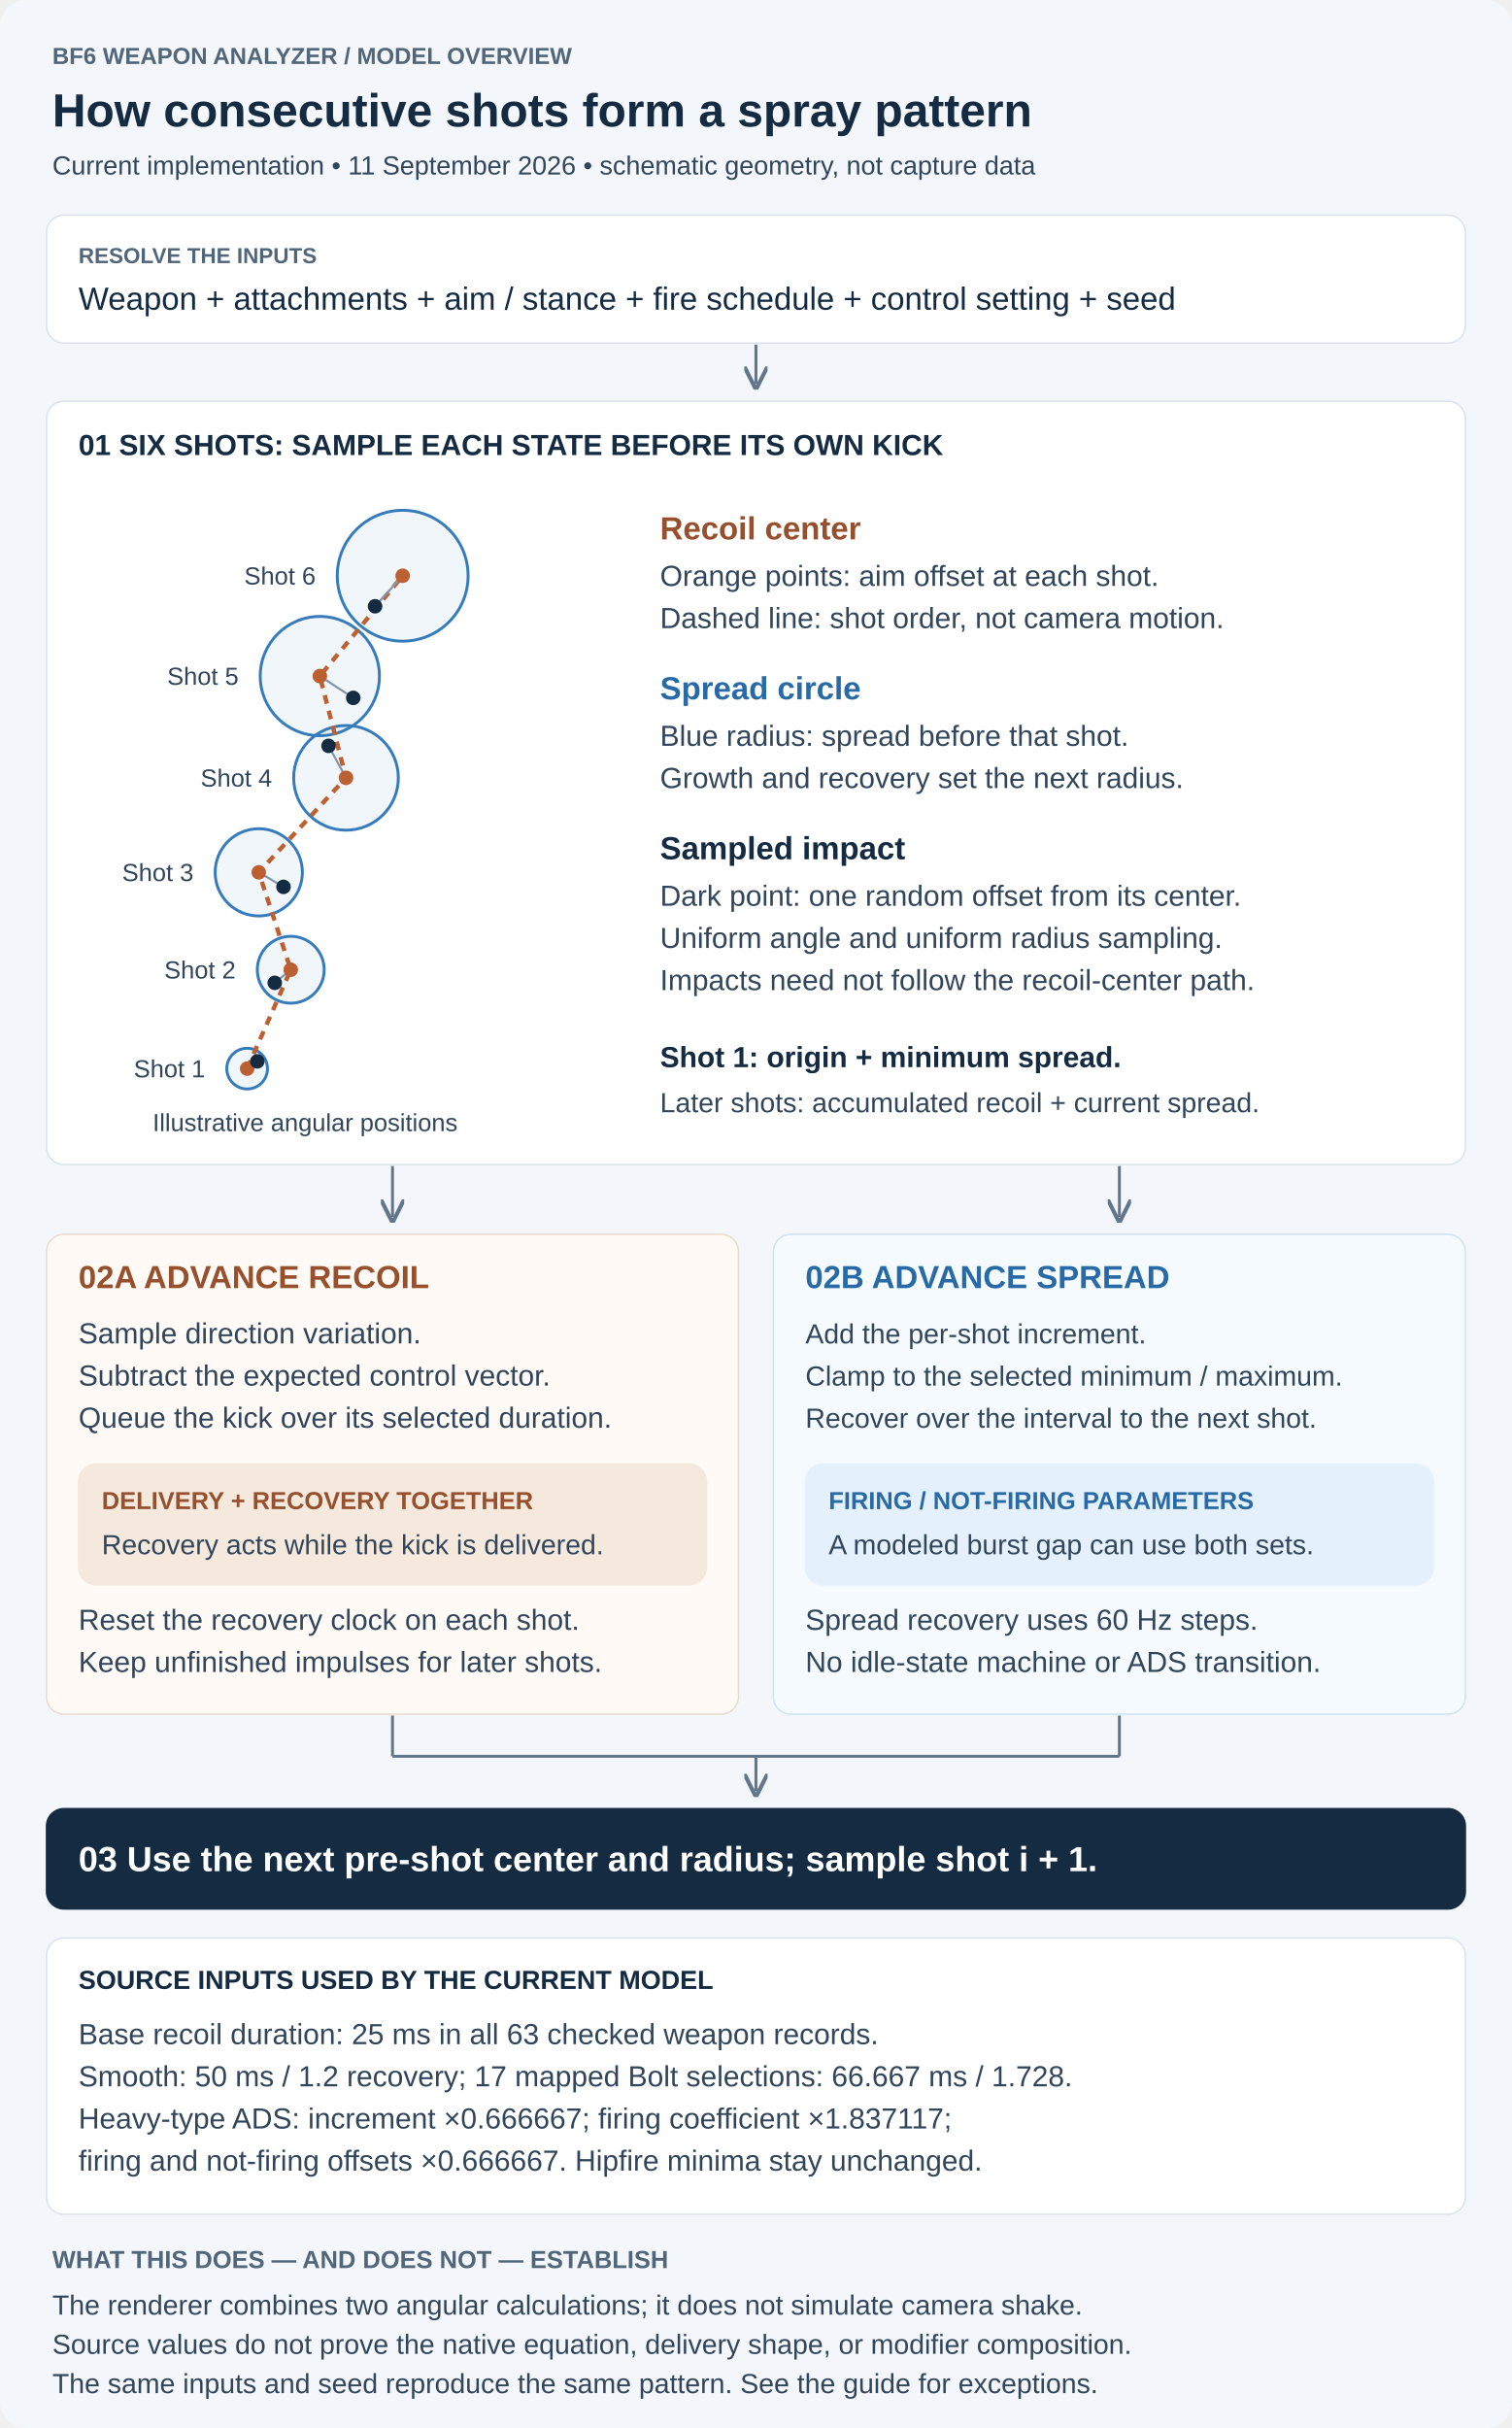
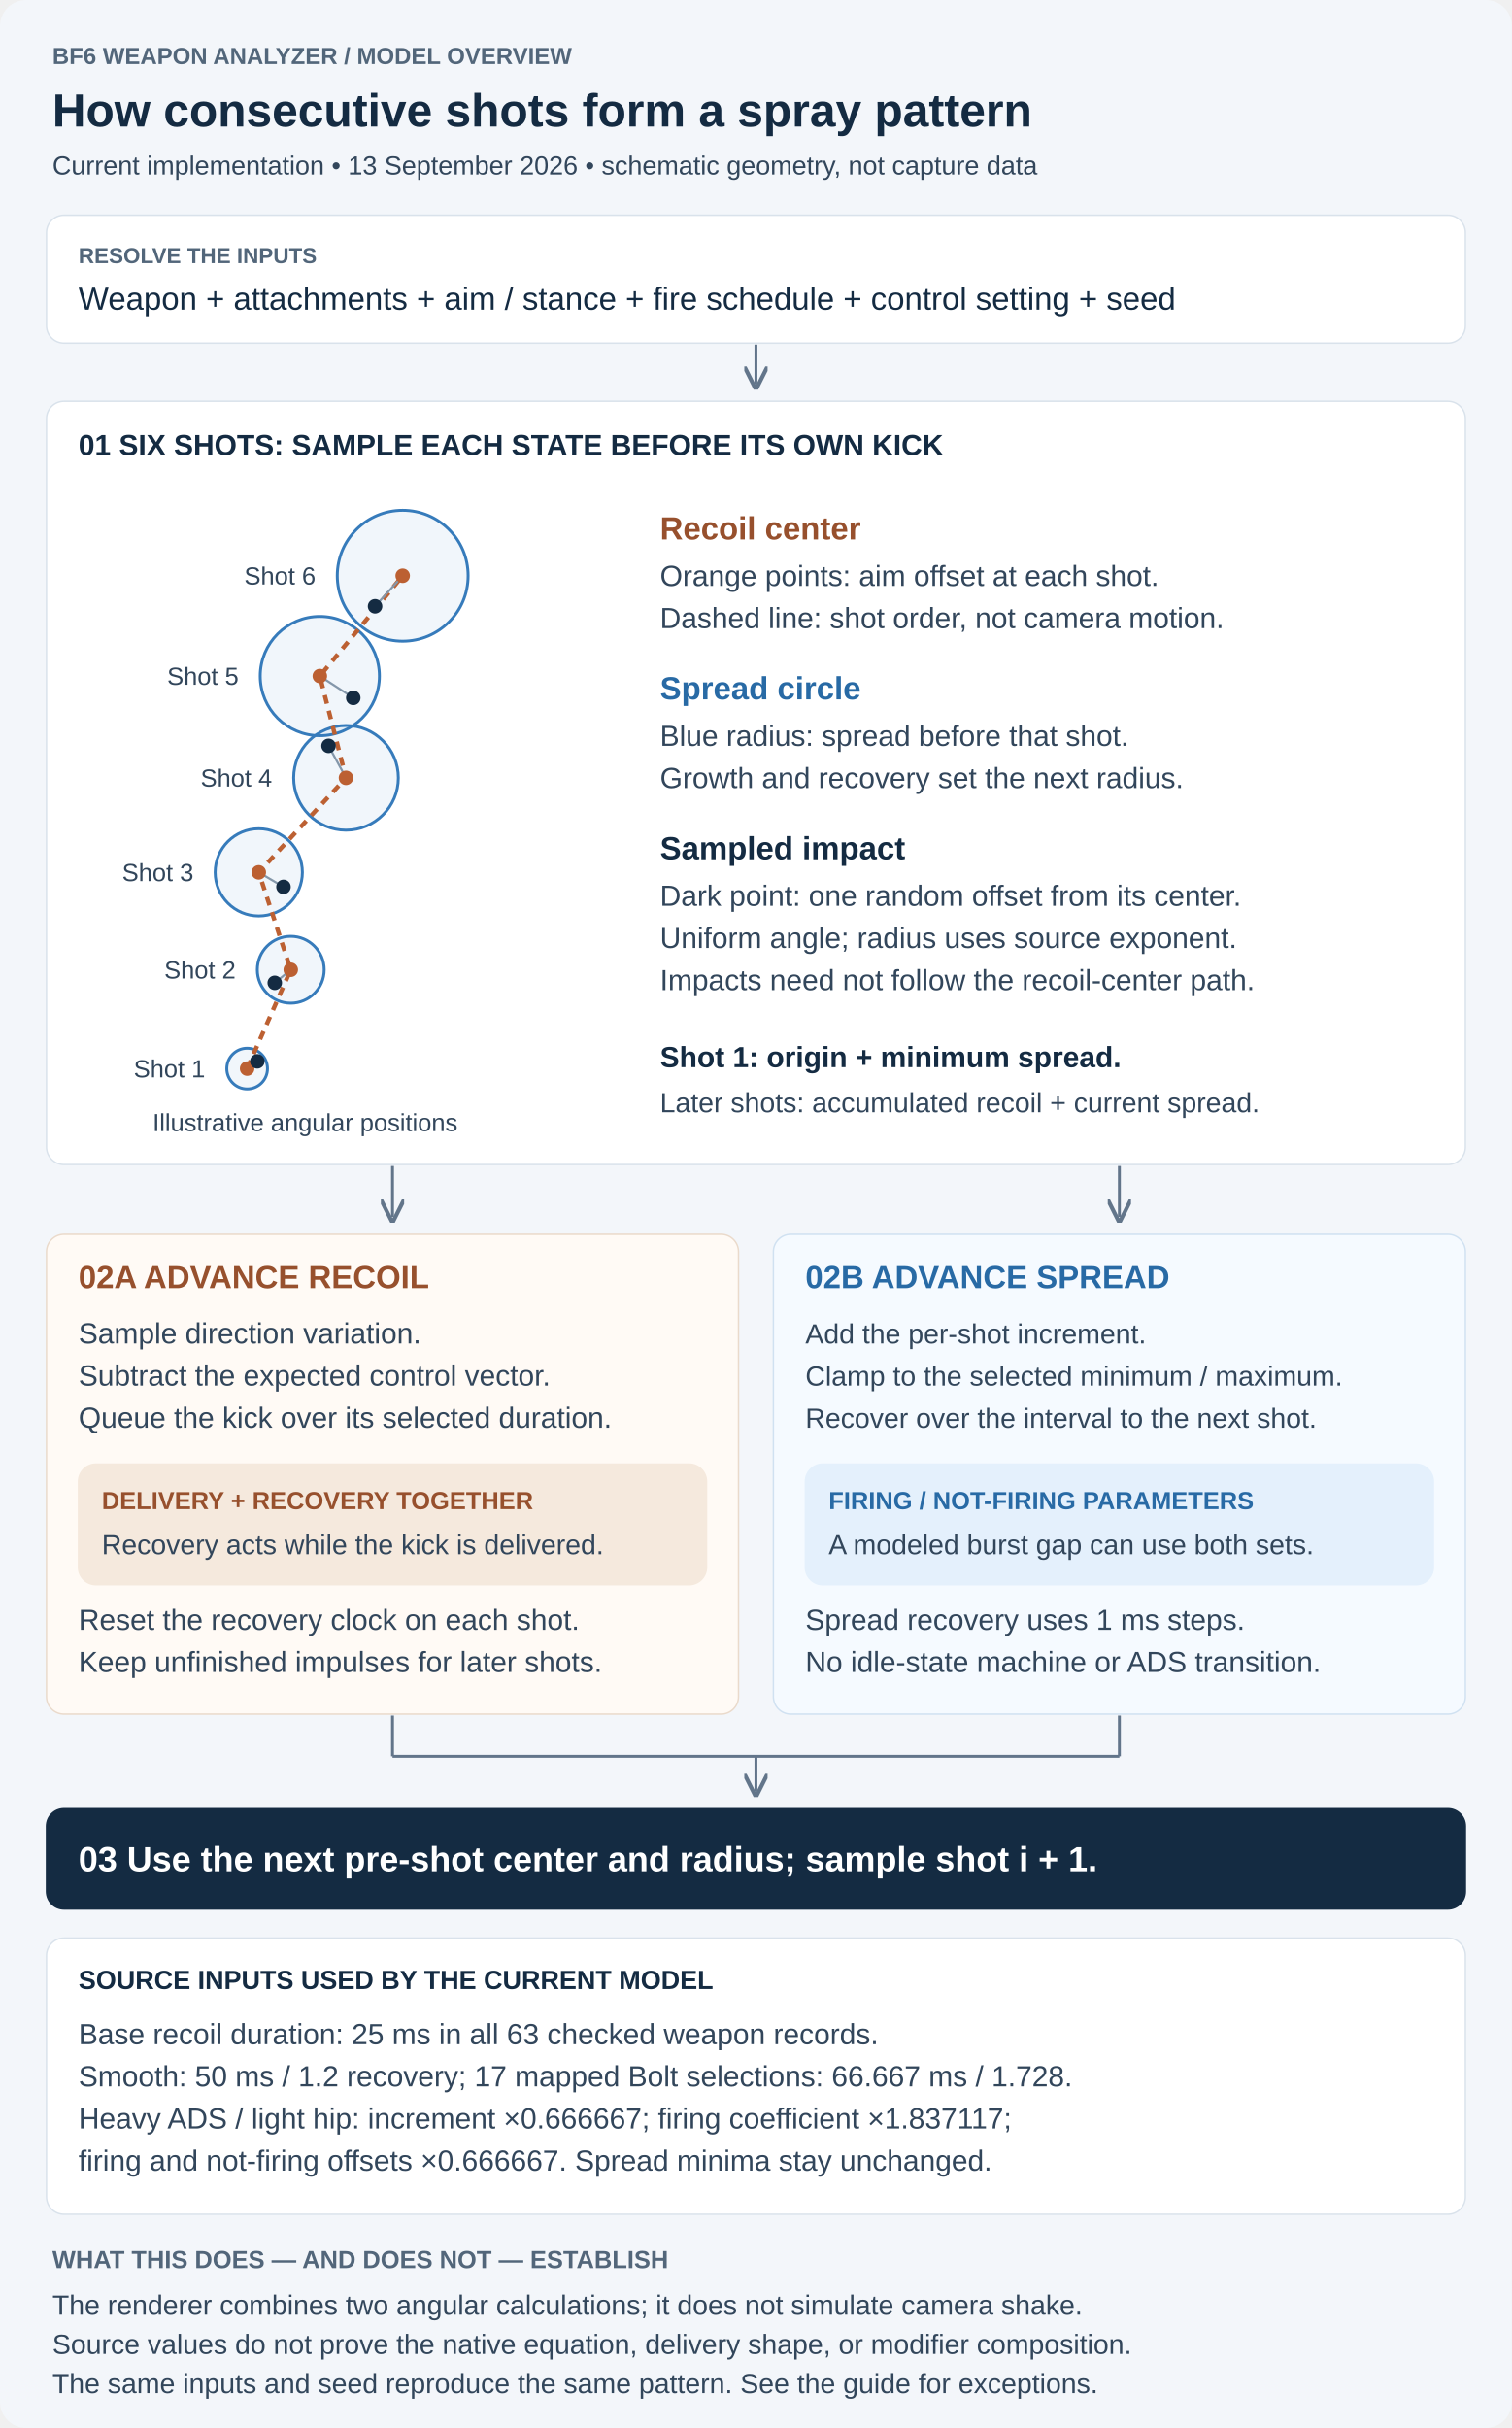
<svg xmlns="http://www.w3.org/2000/svg" width="1040" height="1670" viewBox="0 0 1040 1670" role="img" aria-labelledby="title desc">
  <defs>
    <marker id="arrow" markerWidth="8" markerHeight="8" refX="6" refY="4" orient="auto">
      <path d="M0 0L8 4L0 8" fill="none" stroke="#62758a" stroke-width="1.4" />
    </marker>
  </defs>
  <rect width="1040" height="1670" rx="18" fill="#f3f6fa" />
  <g font-family="Arial, Helvetica, sans-serif">
    <text x="36" y="44" font-size="16" fill="#52667a" font-weight="700">BF6 WEAPON ANALYZER  /  MODEL OVERVIEW</text>
    <text x="36" y="87" font-size="32" fill="#142b42" font-weight="700">How consecutive shots form a spray pattern</text>
-     <text x="36" y="120" font-size="18" fill="#32465b" font-weight="400">Current implementation • 11 September 2026 • schematic geometry, not capture data</text>
+     <text x="36" y="120" font-size="18" fill="#32465b" font-weight="400">Current implementation • 13 September 2026 • schematic geometry, not capture data</text>
    <rect x="32" y="148" width="976" height="88" rx="12" fill="#ffffff" stroke="#d9e2eb" />
    <text x="54" y="181" font-size="15" fill="#52667a" font-weight="700">RESOLVE THE INPUTS</text>
    <text x="54" y="213" font-size="22" fill="#142b42" font-weight="400">Weapon + attachments + aim / stance + fire schedule + control setting + seed</text>
    <line x1="520" y1="237" x2="520" y2="264" stroke="#62758a" stroke-width="2" marker-end="url(#arrow)" />
    <rect x="32" y="276" width="976" height="525" rx="12" fill="#ffffff" stroke="#d9e2eb" />
    <text x="54" y="313" font-size="20" fill="#142b42" font-weight="700">01  SIX SHOTS: SAMPLE EACH STATE BEFORE ITS OWN KICK</text>
    <circle cx="170" cy="735" r="14" fill="#367bbb" fill-opacity="0.07" stroke="#367bbb" stroke-width="2" />
    <circle cx="200" cy="667" r="23" fill="#367bbb" fill-opacity="0.07" stroke="#367bbb" stroke-width="2" />
    <circle cx="178" cy="600" r="30" fill="#367bbb" fill-opacity="0.07" stroke="#367bbb" stroke-width="2" />
    <circle cx="238" cy="535" r="36" fill="#367bbb" fill-opacity="0.07" stroke="#367bbb" stroke-width="2" />
    <circle cx="220" cy="465" r="41" fill="#367bbb" fill-opacity="0.07" stroke="#367bbb" stroke-width="2" />
    <circle cx="277" cy="396" r="45" fill="#367bbb" fill-opacity="0.07" stroke="#367bbb" stroke-width="2" />
    <polyline points="170,735 200,667 178,600 238,535 220,465 277,396" fill="none" stroke="#bc6032" stroke-width="3" stroke-dasharray="6 5" />
    <line x1="170" y1="735" x2="177" y2="730" stroke="#8497aa" stroke-width="1.5" />
    <circle cx="170" cy="735" r="5" fill="#bc6032" />
    <circle cx="177" cy="730" r="5" fill="#142b42" />
    <text x="92" y="741" font-size="17" fill="#32465b" font-weight="400">Shot 1</text>
    <line x1="200" y1="667" x2="189" y2="676" stroke="#8497aa" stroke-width="1.5" />
    <circle cx="200" cy="667" r="5" fill="#bc6032" />
    <circle cx="189" cy="676" r="5" fill="#142b42" />
    <text x="113" y="673" font-size="17" fill="#32465b" font-weight="400">Shot 2</text>
    <line x1="178" y1="600" x2="195" y2="610" stroke="#8497aa" stroke-width="1.5" />
    <circle cx="178" cy="600" r="5" fill="#bc6032" />
    <circle cx="195" cy="610" r="5" fill="#142b42" />
    <text x="84" y="606" font-size="17" fill="#32465b" font-weight="400">Shot 3</text>
    <line x1="238" y1="535" x2="226" y2="513" stroke="#8497aa" stroke-width="1.5" />
    <circle cx="238" cy="535" r="5" fill="#bc6032" />
    <circle cx="226" cy="513" r="5" fill="#142b42" />
    <text x="138" y="541" font-size="17" fill="#32465b" font-weight="400">Shot 4</text>
    <line x1="220" y1="465" x2="243" y2="480" stroke="#8497aa" stroke-width="1.5" />
    <circle cx="220" cy="465" r="5" fill="#bc6032" />
    <circle cx="243" cy="480" r="5" fill="#142b42" />
    <text x="115" y="471" font-size="17" fill="#32465b" font-weight="400">Shot 5</text>
    <line x1="277" y1="396" x2="258" y2="417" stroke="#8497aa" stroke-width="1.5" />
    <circle cx="277" cy="396" r="5" fill="#bc6032" />
    <circle cx="258" cy="417" r="5" fill="#142b42" />
    <text x="168" y="402" font-size="17" fill="#32465b" font-weight="400">Shot 6</text>
    <text x="105" y="778" font-size="17" fill="#32465b" font-weight="400">Illustrative angular positions</text>
    <text x="454" y="371" font-size="22" fill="#97502d" font-weight="700">Recoil center</text>
    <text x="454" y="403" font-size="20" fill="#32465b" font-weight="400">Orange points: aim offset at each shot.</text>
    <text x="454" y="432" font-size="20" fill="#32465b" font-weight="400">Dashed line: shot order, not camera motion.</text>
    <text x="454" y="481" font-size="22" fill="#286aa5" font-weight="700">Spread circle</text>
    <text x="454" y="513" font-size="20" fill="#32465b" font-weight="400">Blue radius: spread before that shot.</text>
    <text x="454" y="542" font-size="20" fill="#32465b" font-weight="400">Growth and recovery set the next radius.</text>
    <text x="454" y="591" font-size="22" fill="#142b42" font-weight="700">Sampled impact</text>
    <text x="454" y="623" font-size="20" fill="#32465b" font-weight="400">Dark point: one random offset from its center.</text>
-     <text x="454" y="652" font-size="20" fill="#32465b" font-weight="400">Uniform angle and uniform radius sampling.</text>
+     <text x="454" y="652" font-size="20" fill="#32465b" font-weight="400">Uniform angle; radius uses source exponent.</text>
    <text x="454" y="681" font-size="20" fill="#32465b" font-weight="400">Impacts need not follow the recoil-center path.</text>
    <text x="454" y="734" font-size="20" fill="#142b42" font-weight="700">Shot 1: origin + minimum spread.</text>
    <text x="454" y="765" font-size="19" fill="#32465b" font-weight="400">Later shots: accumulated recoil + current spread.</text>
    <g transform="translate(0 240)">
      <line x1="270" y1="562" x2="270" y2="597" stroke="#62758a" stroke-width="2" marker-end="url(#arrow)" />
      <line x1="770" y1="562" x2="770" y2="597" stroke="#62758a" stroke-width="2" marker-end="url(#arrow)" />
      <rect x="32" y="609" width="476" height="330" rx="12" fill="#fffaf5" stroke="#eadacb" />
      <rect x="532" y="609" width="476" height="330" rx="12" fill="#f5faff" stroke="#d0e1f1" />
      <text x="54" y="646" font-size="22" fill="#97502d" font-weight="700">02A  ADVANCE RECOIL</text>
      <text x="54" y="684" font-size="20" fill="#32465b" font-weight="400">Sample direction variation.</text>
      <text x="54" y="713" font-size="20" fill="#32465b" font-weight="400">Subtract the expected control vector.</text>
      <text x="54" y="742" font-size="20" fill="#32465b" font-weight="400">Queue the kick over its selected duration.</text>
      <rect x="54" y="767" width="432" height="83" rx="12" fill="#f5e9dd" stroke="#f5e9dd" />
      <text x="70" y="798" font-size="17" fill="#97502d" font-weight="700">DELIVERY + RECOVERY TOGETHER</text>
      <text x="70" y="829" font-size="19" fill="#32465b" font-weight="400">Recovery acts while the kick is delivered.</text>
      <text x="54" y="881" font-size="20" fill="#32465b" font-weight="400">Reset the recovery clock on each shot.</text>
      <text x="54" y="910" font-size="20" fill="#32465b" font-weight="400">Keep unfinished impulses for later shots.</text>
      <text x="554" y="646" font-size="22" fill="#286aa5" font-weight="700">02B  ADVANCE SPREAD</text>
      <text x="554" y="684" font-size="19" fill="#32465b" font-weight="400">Add the per-shot increment.</text>
      <text x="554" y="713" font-size="19" fill="#32465b" font-weight="400">Clamp to the selected minimum / maximum.</text>
      <text x="554" y="742" font-size="19" fill="#32465b" font-weight="400">Recover over the interval to the next shot.</text>
      <rect x="554" y="767" width="432" height="83" rx="12" fill="#e4f0fc" stroke="#e4f0fc" />
      <text x="570" y="798" font-size="17" fill="#286aa5" font-weight="700">FIRING / NOT-FIRING PARAMETERS</text>
      <text x="570" y="829" font-size="19" fill="#32465b" font-weight="400">A modeled burst gap can use both sets.</text>
-       <text x="554" y="881" font-size="20" fill="#32465b" font-weight="400">Spread recovery uses 60 Hz steps.</text>
+       <text x="554" y="881" font-size="20" fill="#32465b" font-weight="400">Spread recovery uses 1 ms steps.</text>
      <text x="554" y="910" font-size="20" fill="#32465b" font-weight="400">No idle-state machine or ADS transition.</text>
      <line x1="270" y1="940" x2="270" y2="968" stroke="#62758a" stroke-width="2" />
      <line x1="770" y1="940" x2="770" y2="968" stroke="#62758a" stroke-width="2" />
      <line x1="270" y1="968" x2="770" y2="968" stroke="#62758a" stroke-width="2" />
      <line x1="520" y1="968" x2="520" y2="992" stroke="#62758a" stroke-width="2" marker-end="url(#arrow)" />
      <rect x="32" y="1004" width="976" height="69" rx="12" fill="#142b42" stroke="#142b42" />
      <text x="54" y="1047" font-size="24" fill="#ffffff" font-weight="700">03  Use the next pre-shot center and radius; sample shot i + 1.</text>
      <rect x="32" y="1093" width="976" height="190" rx="12" fill="#ffffff" stroke="#d9e2eb" />
      <text x="54" y="1128" font-size="18" fill="#142b42" font-weight="700">SOURCE INPUTS USED BY THE CURRENT MODEL</text>
      <text x="54" y="1166" font-size="20" fill="#32465b" font-weight="400">Base recoil duration: 25 ms in all 63 checked weapon records.</text>
      <text x="54" y="1195" font-size="20" fill="#32465b" font-weight="400">Smooth: 50 ms / 1.2 recovery; 17 mapped Bolt selections: 66.667 ms / 1.728.</text>
-       <text x="54" y="1224" font-size="20" fill="#32465b" font-weight="400">Heavy-type ADS: increment ×0.666667; firing coefficient ×1.837117;</text>
-       <text x="54" y="1253" font-size="20" fill="#32465b" font-weight="400">firing and not-firing offsets ×0.666667. Hipfire minima stay unchanged.</text>
+       <text x="54" y="1224" font-size="20" fill="#32465b" font-weight="400">Heavy ADS / light hip: increment ×0.666667; firing coefficient ×1.837117;</text>
+       <text x="54" y="1253" font-size="20" fill="#32465b" font-weight="400">firing and not-firing offsets ×0.666667. Spread minima stay unchanged.</text>
      <text x="36" y="1320" font-size="17" fill="#52667a" font-weight="700">WHAT THIS DOES — AND DOES NOT — ESTABLISH</text>
      <text x="36" y="1352" font-size="19" fill="#32465b" font-weight="400">The renderer combines two angular calculations; it does not simulate camera shake.</text>
      <text x="36" y="1379" font-size="19" fill="#32465b" font-weight="400">Source values do not prove the native equation, delivery shape, or modifier composition.</text>
      <text x="36" y="1406" font-size="19" fill="#32465b" font-weight="400">The same inputs and seed reproduce the same pattern. See the guide for exceptions.</text>
    </g>
  </g>
</svg>
